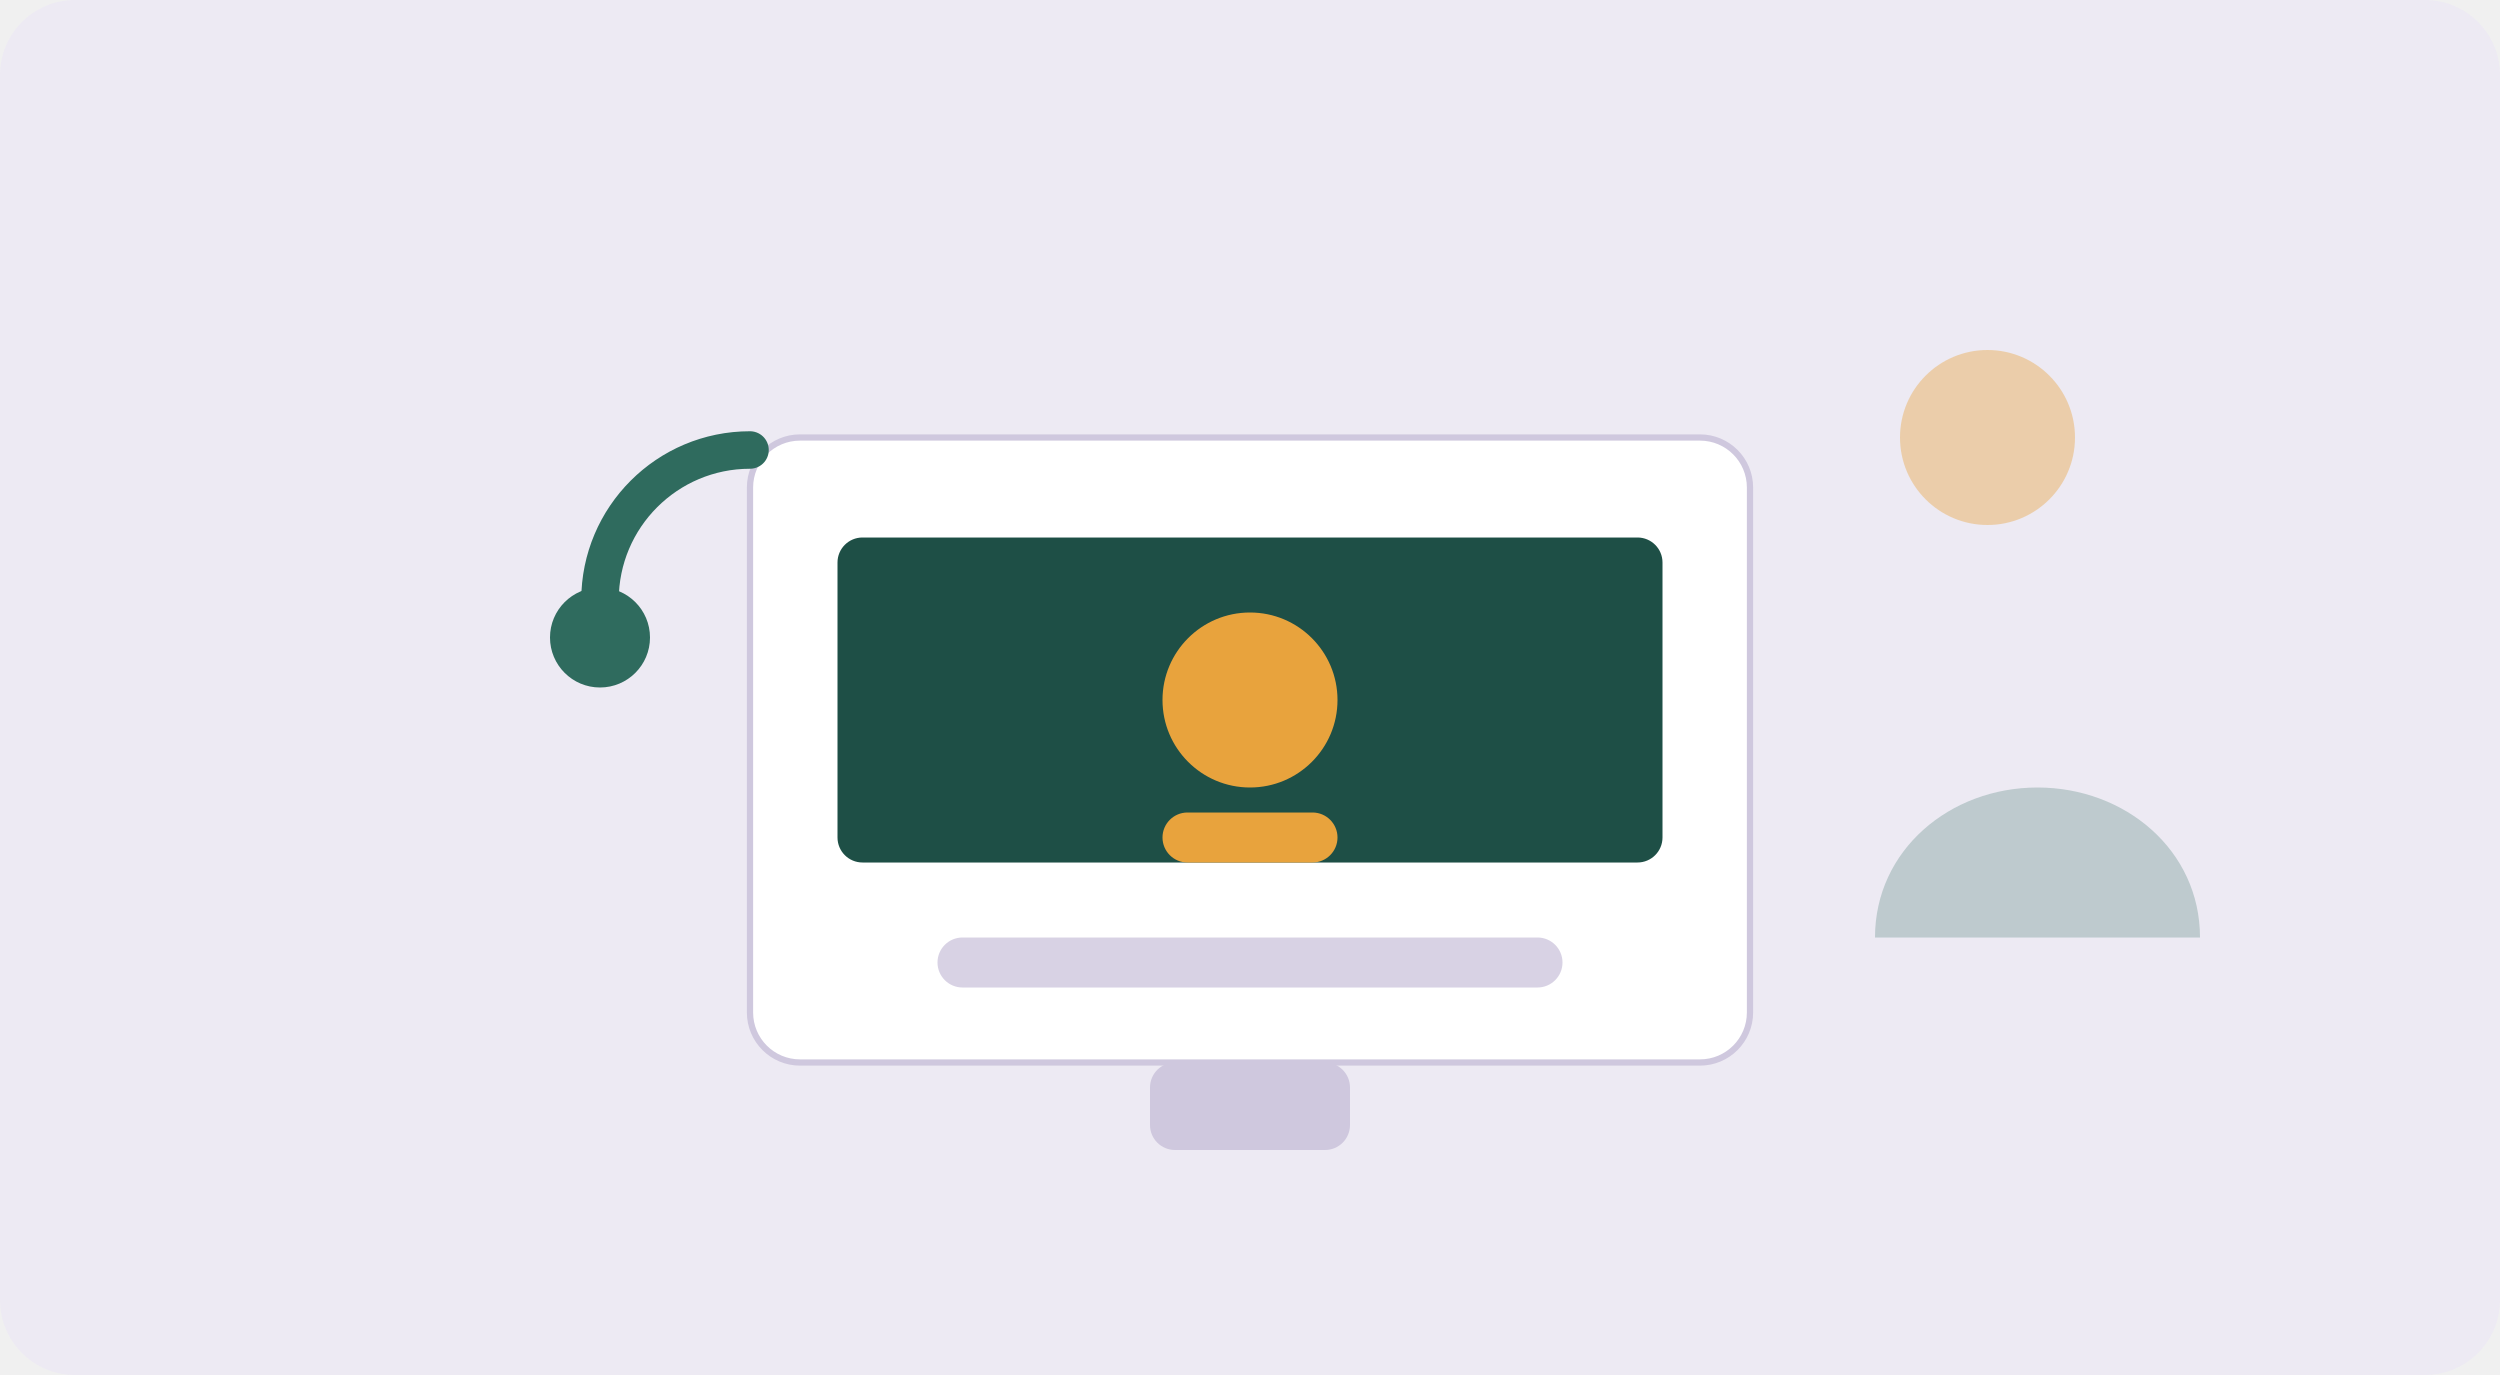
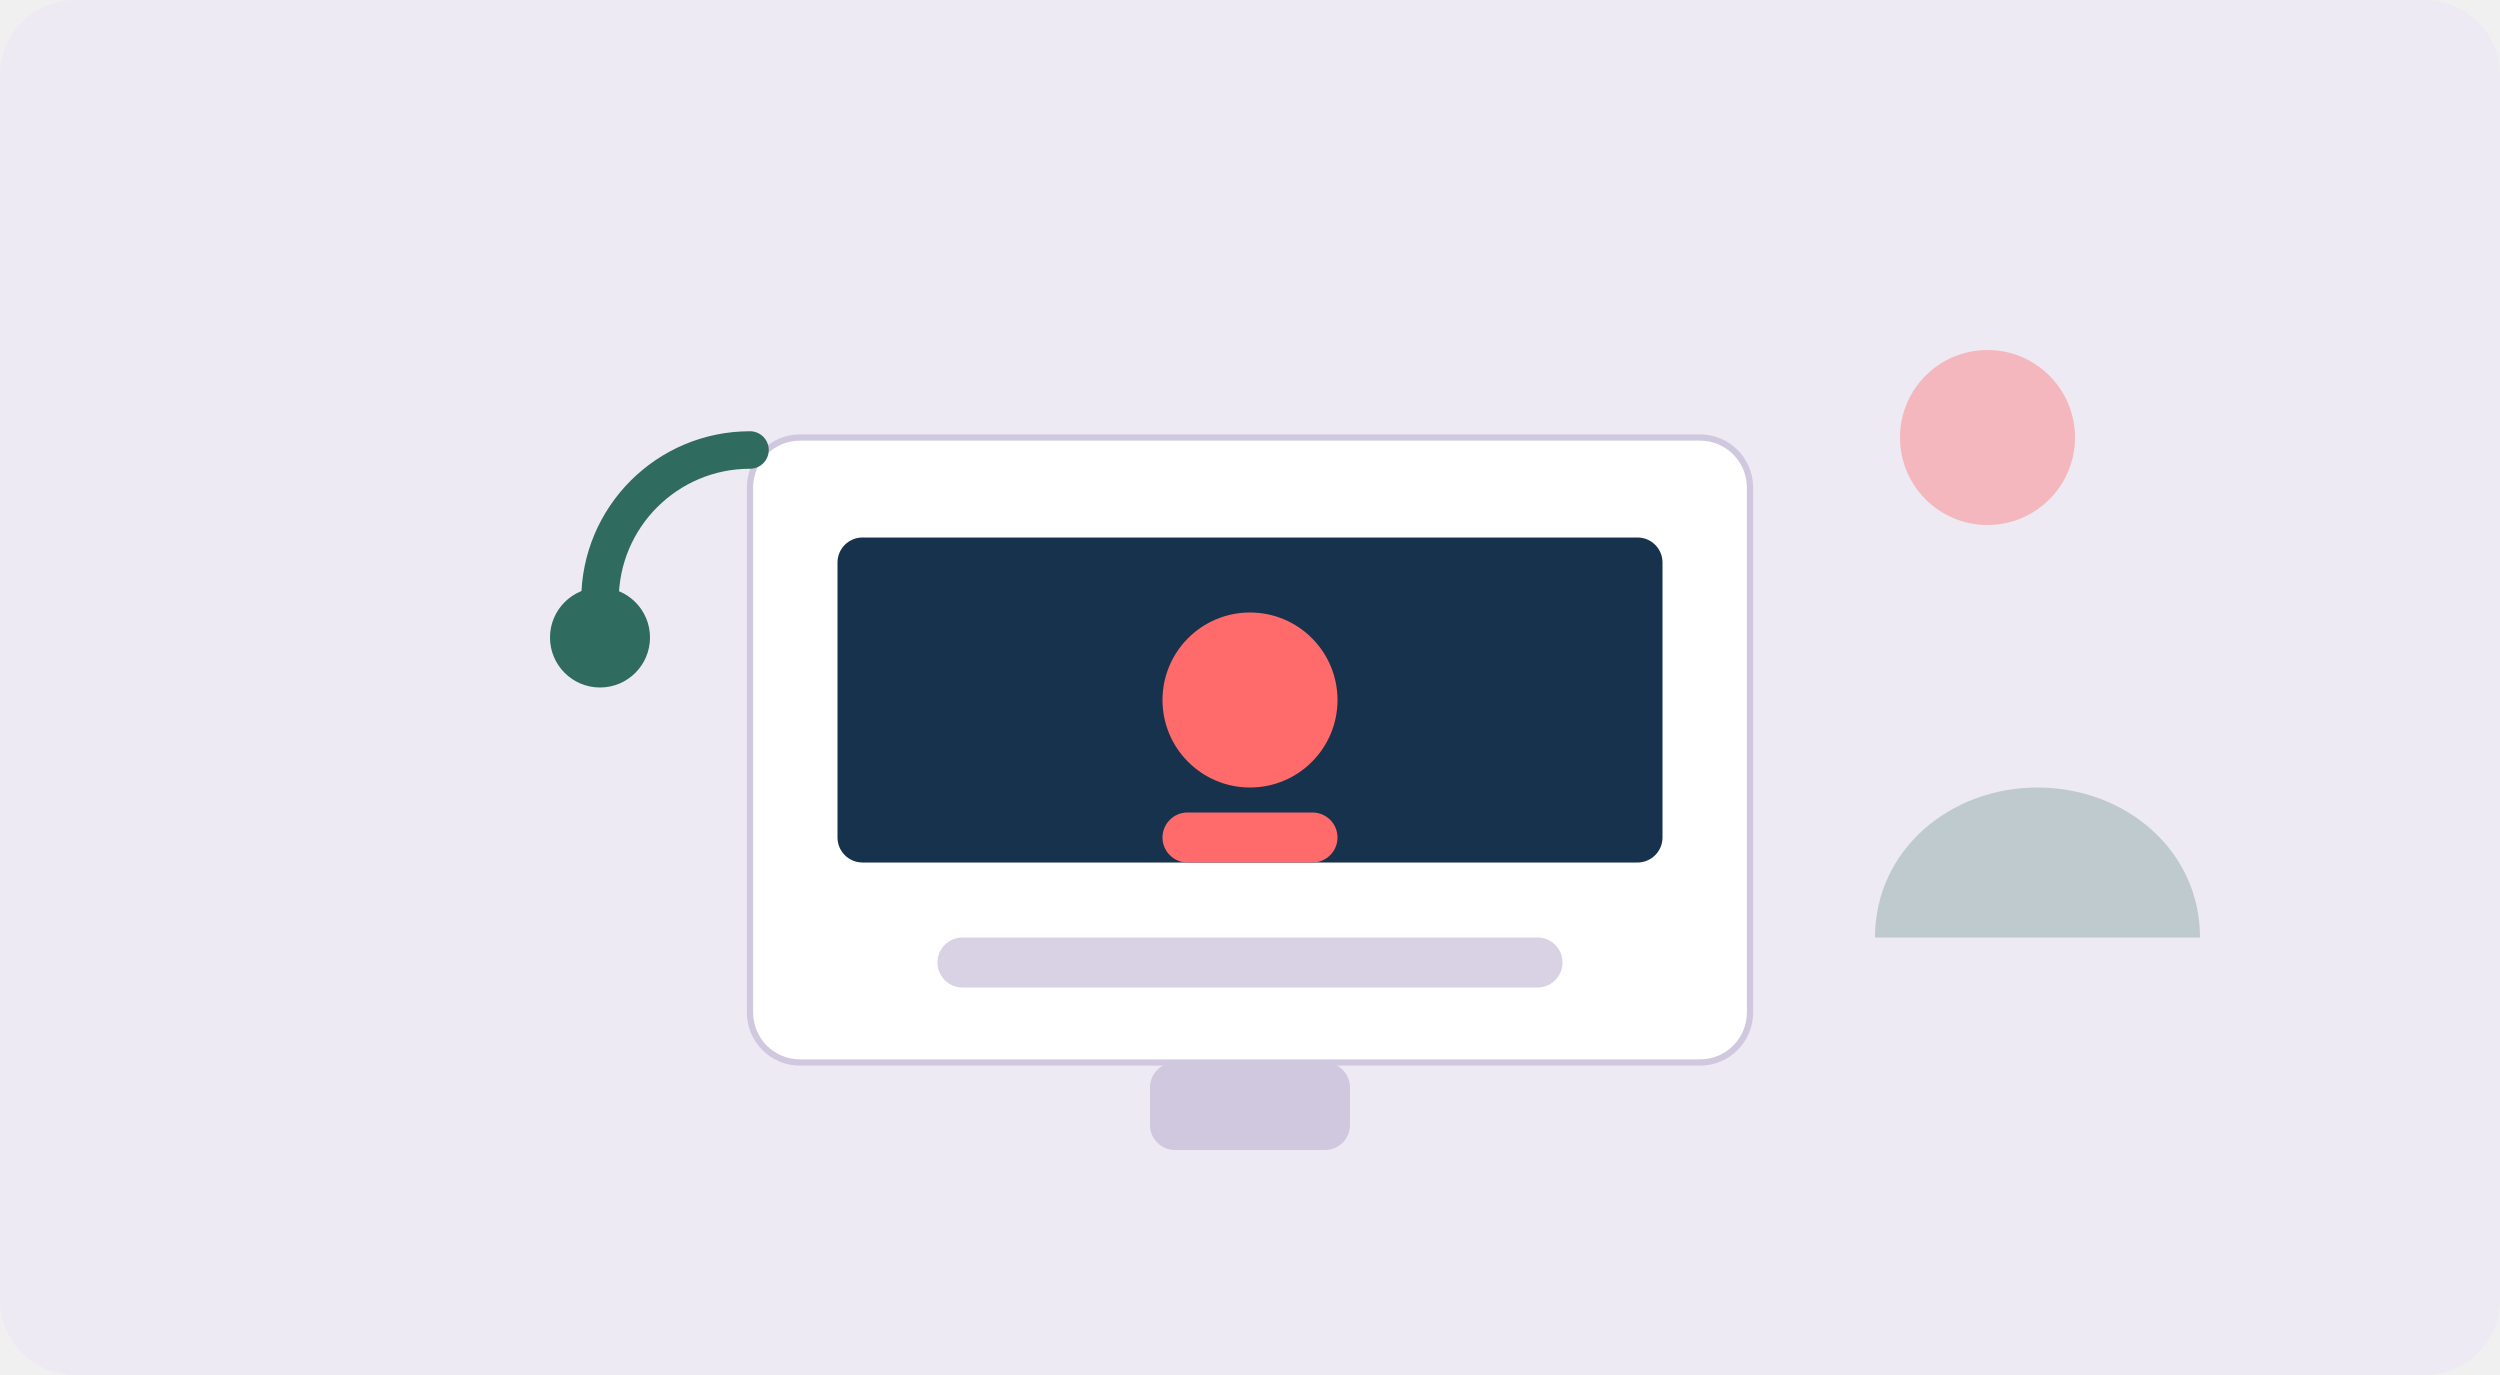
<svg xmlns="http://www.w3.org/2000/svg" viewBox="0 0 400 220" role="img">
  <rect width="400" height="220" rx="12" fill="#EDEAF3" />
  <rect x="120" y="70" width="160" height="100" rx="8" fill="#FFFFFF" stroke="#CFC8DE" />
-   <rect x="134" y="86" width="132" height="52" rx="4" fill="#1E4F46" />
-   <circle cx="200" cy="112" r="14" fill="#E8A33D" />
-   <rect x="186" y="130" width="28" height="8" rx="4" fill="#E8A33D" />
+   <rect x="134" y="86" width="132" height="52" rx="4" fill="#17324D" />
+   <circle cx="200" cy="112" r="14" fill="#FF6B6B" />
+   <rect x="186" y="130" width="28" height="8" rx="4" fill="#FF6B6B" />
  <rect x="150" y="150" width="100" height="8" rx="4" fill="#D8D2E4" />
  <rect x="184" y="170" width="32" height="14" rx="4" fill="#CFC8DE" />
  <path d="M96 96a24 24 0 0 1 24-24" fill="none" stroke="#2F6B5E" stroke-width="6" stroke-linecap="round" />
  <circle cx="96" cy="102" r="8" fill="#2F6B5E" />
-   <circle cx="318" cy="70" r="14" fill="#E8A33D" opacity="0.4" />
+   <circle cx="318" cy="70" r="14" fill="#FF6B6B" opacity="0.4" />
  <path d="M300 150c0-14 12-24 26-24s26 10 26 24z" fill="#2F6B5E" opacity="0.25" />
</svg>
